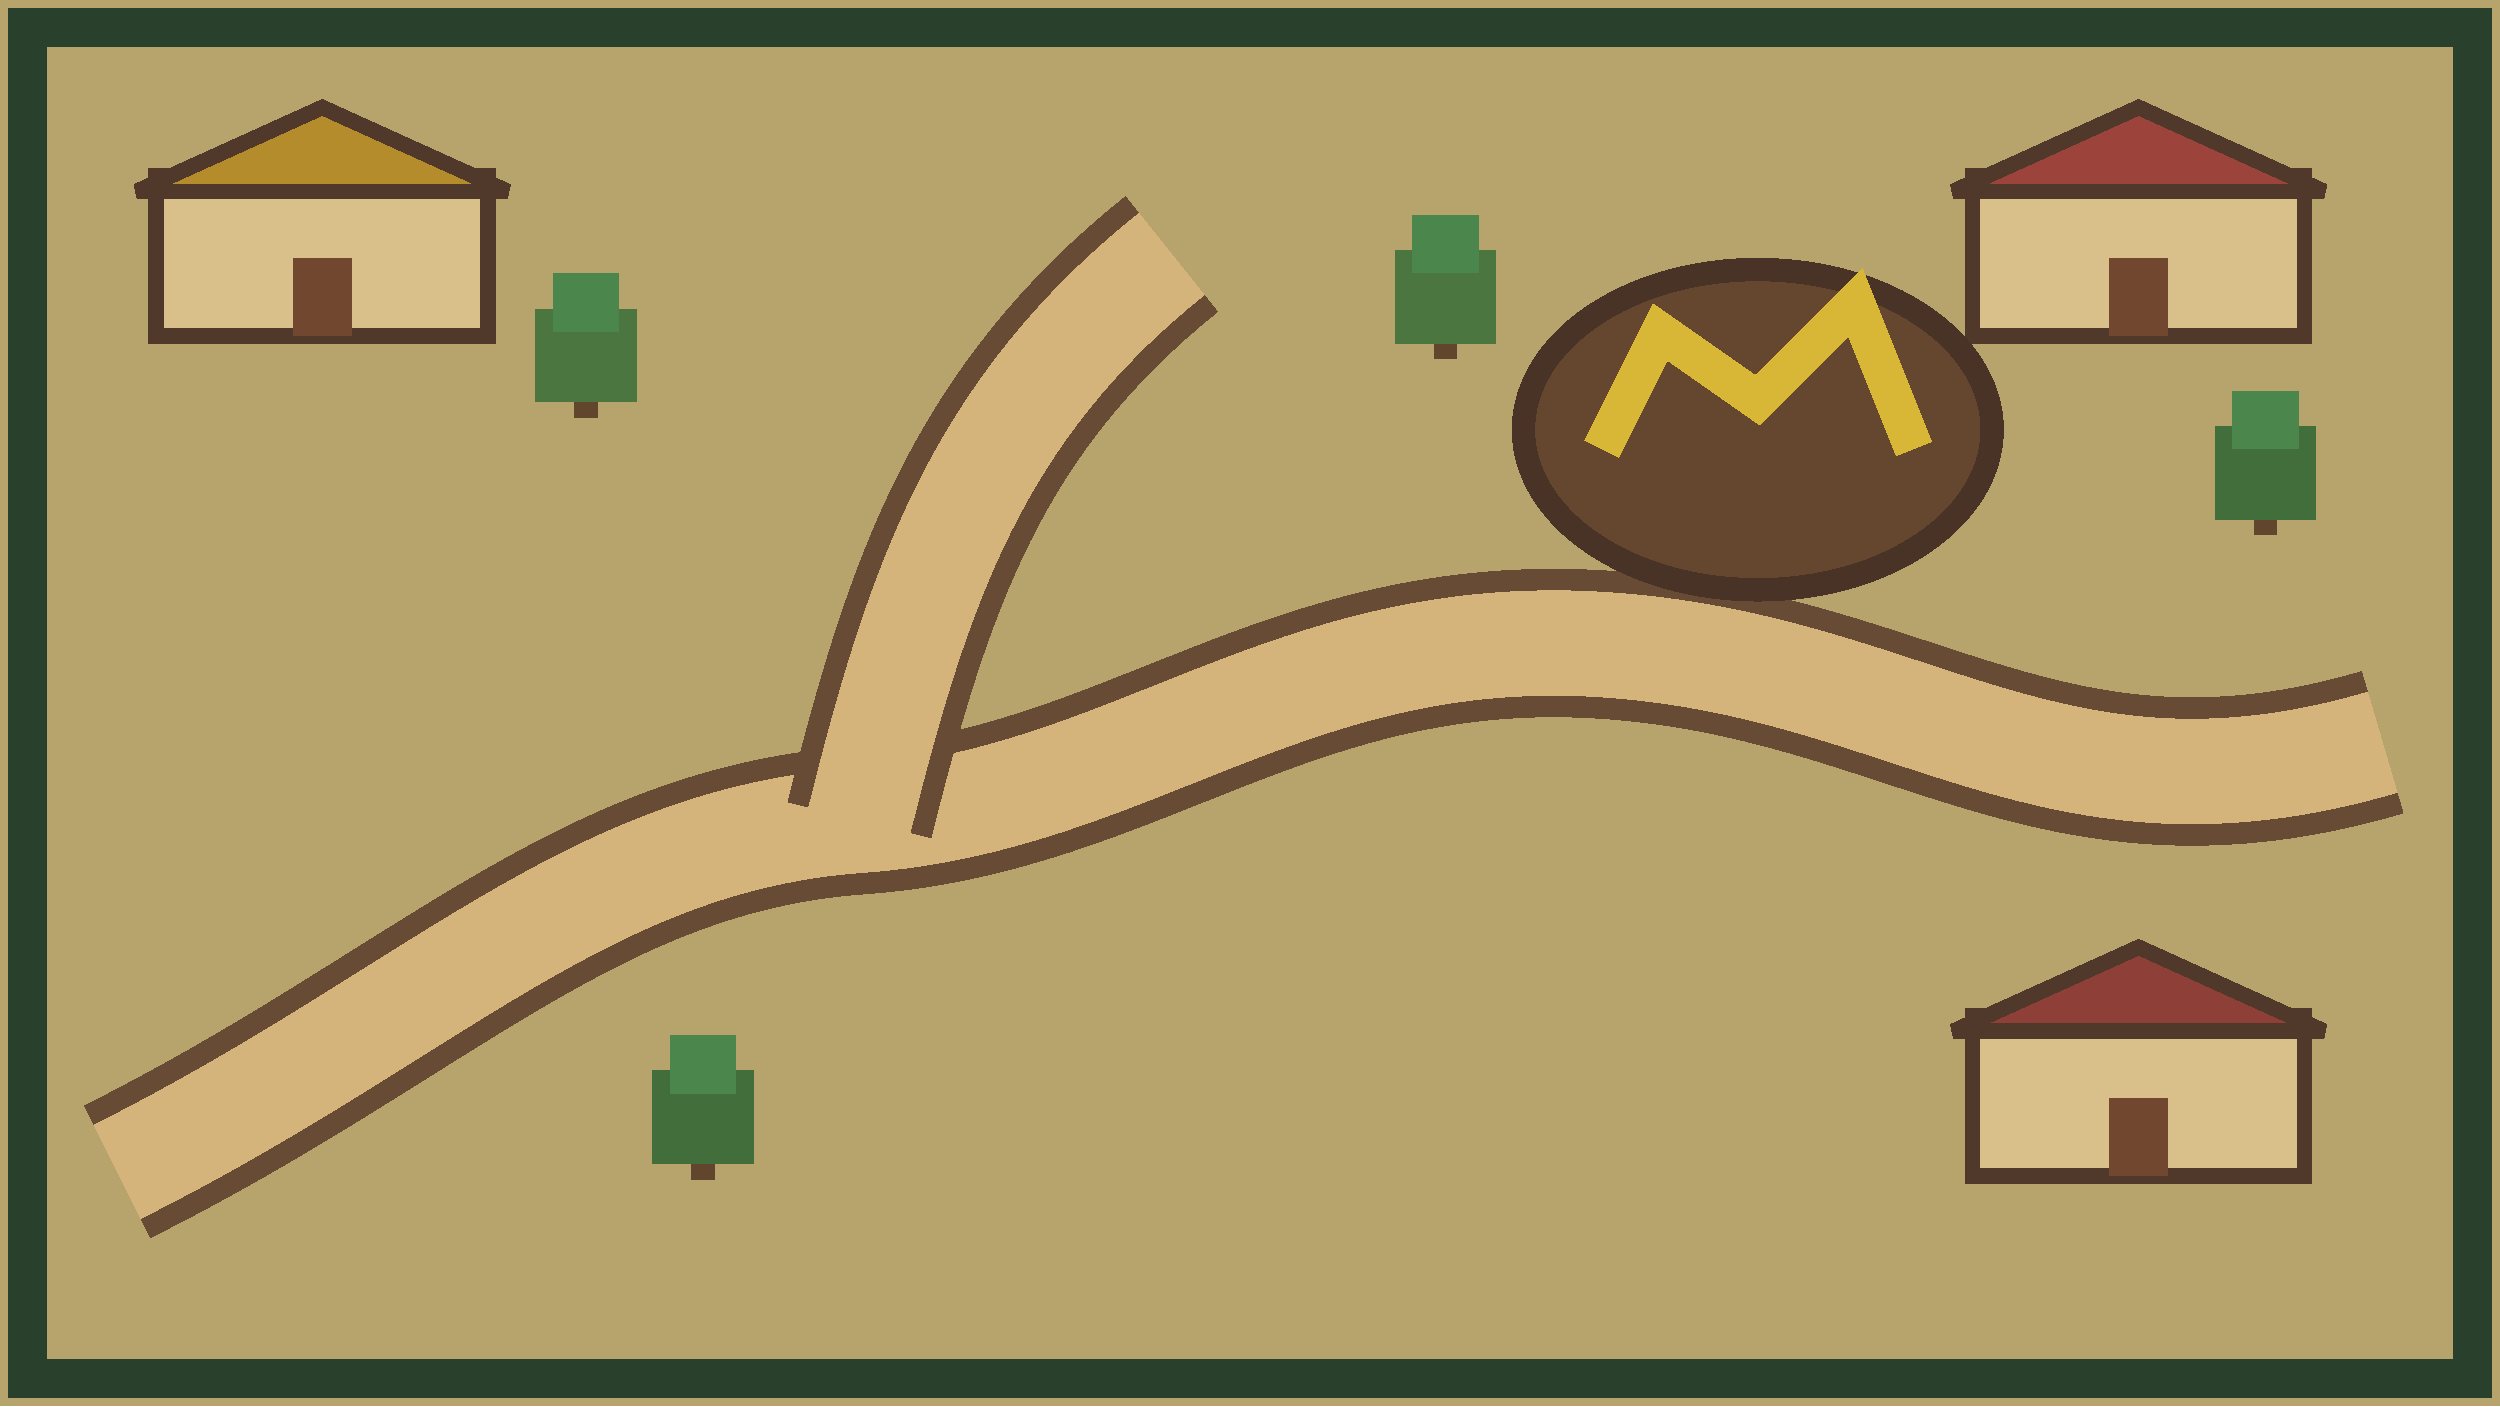
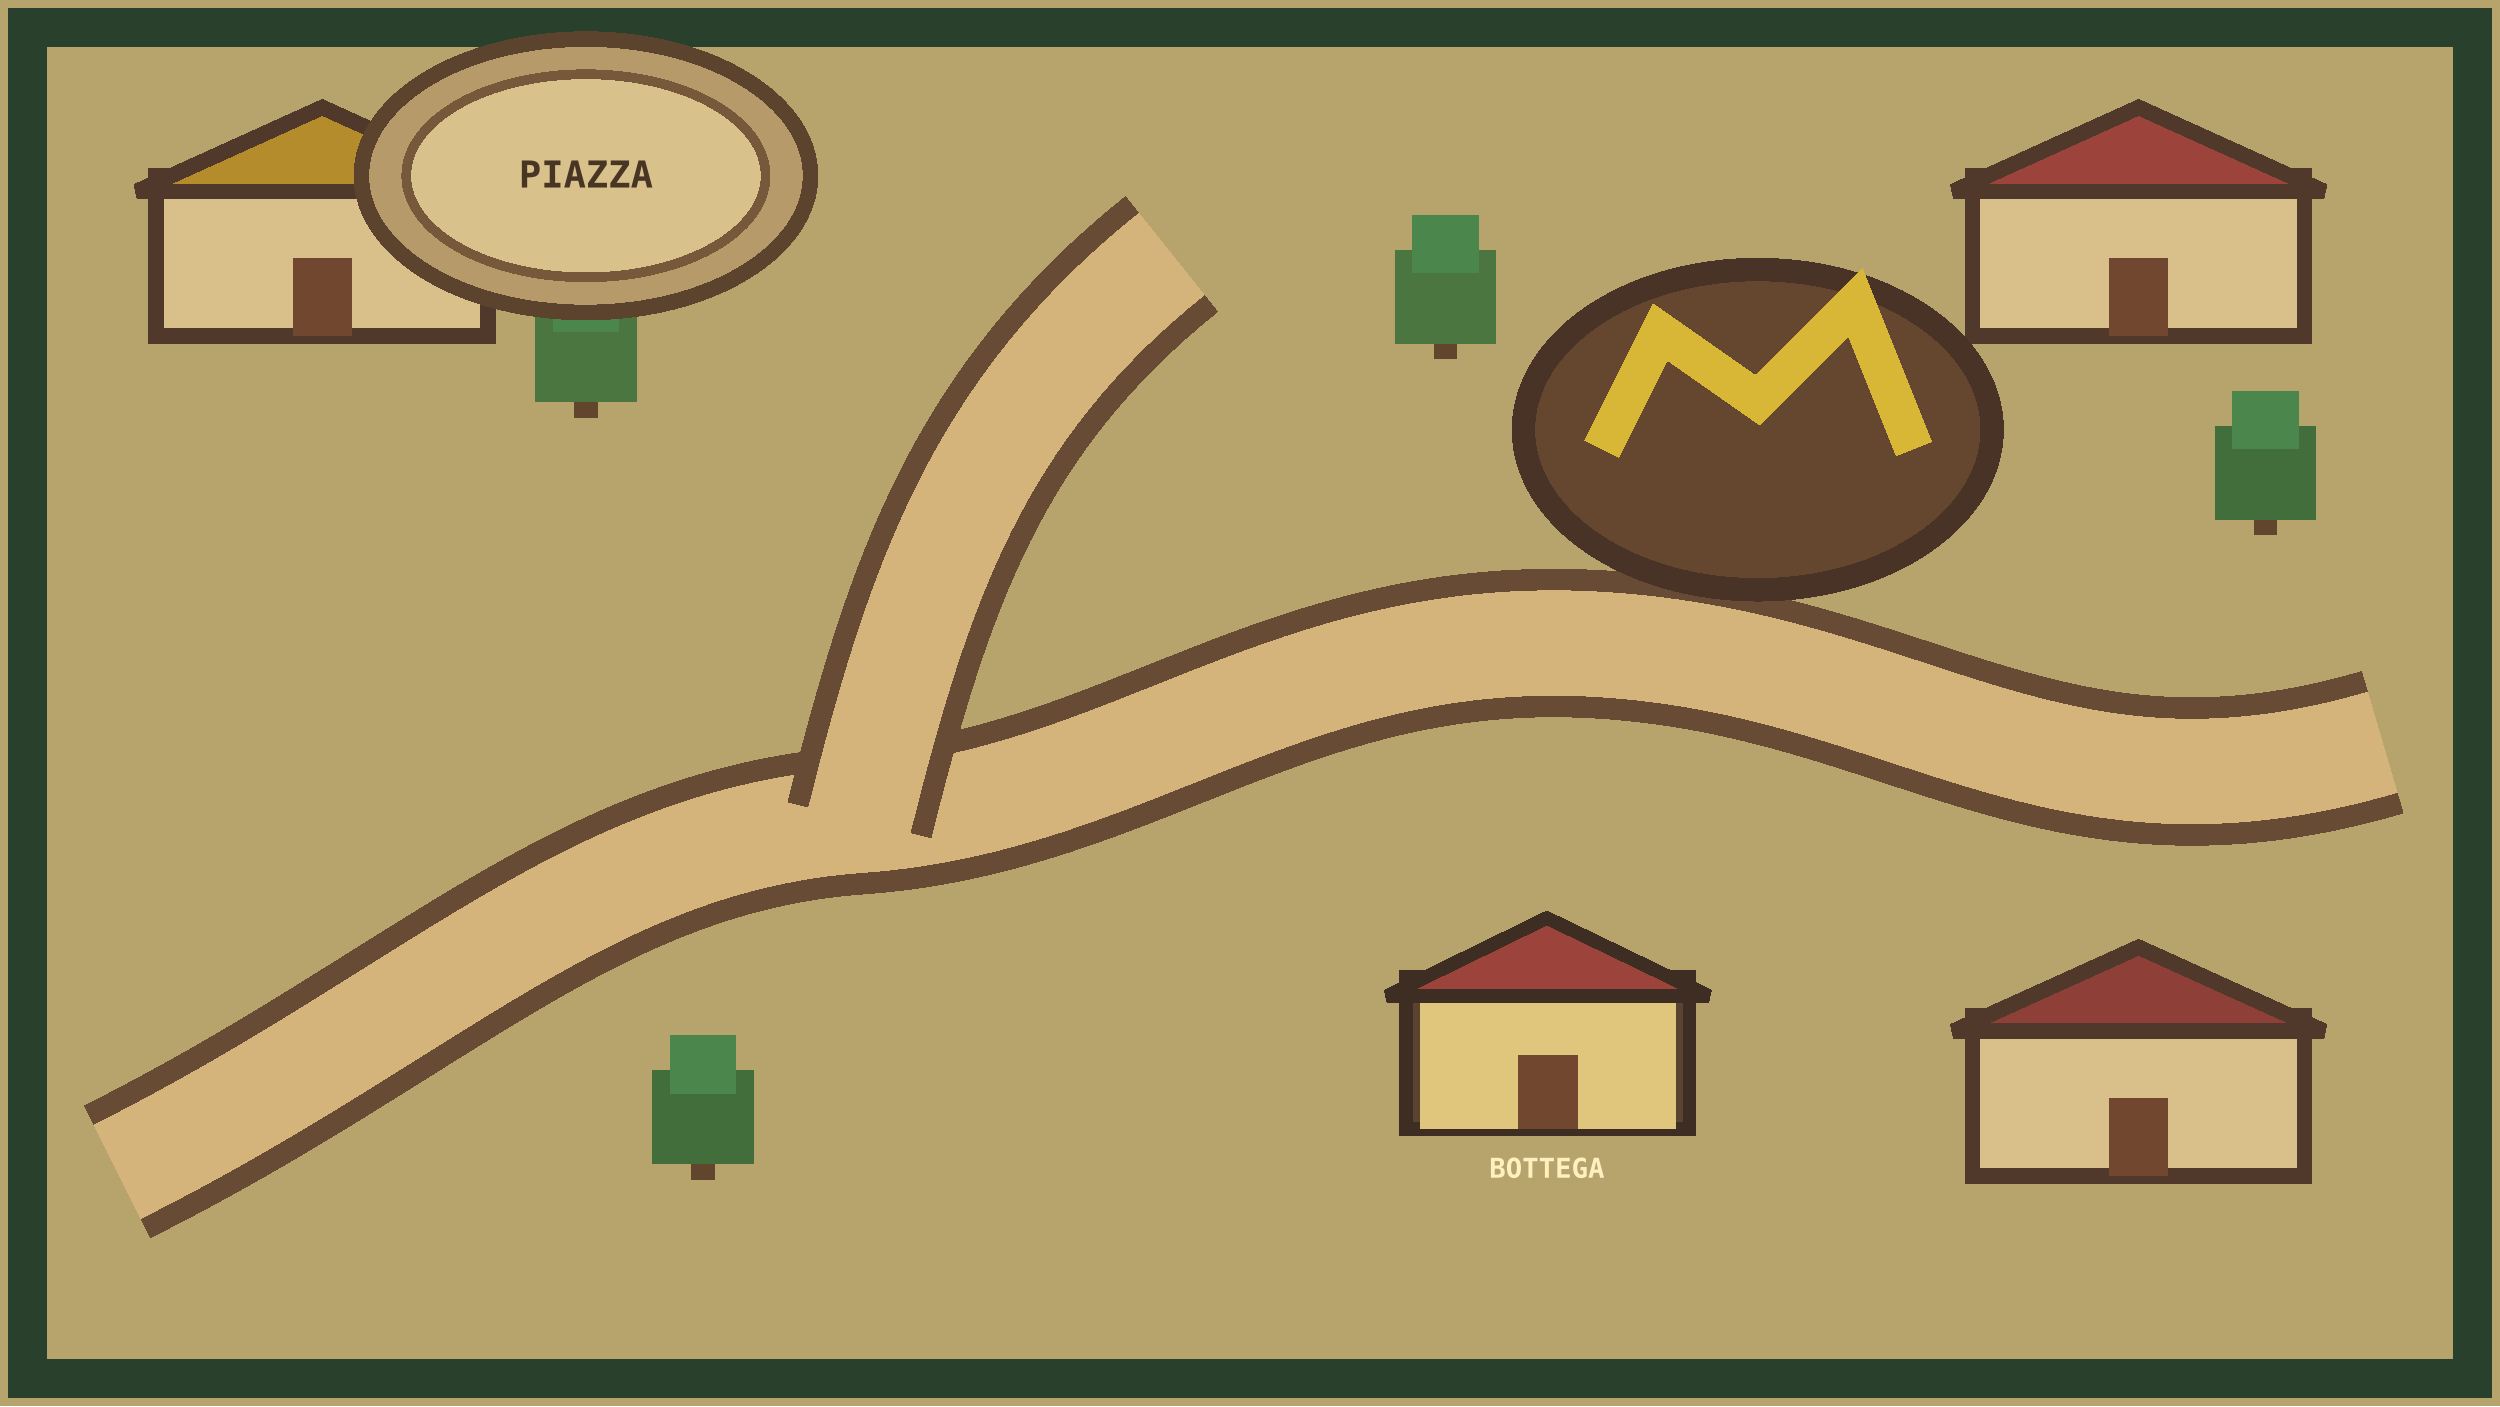
<svg xmlns="http://www.w3.org/2000/svg" width="1280" height="720" viewBox="0 0 1280 720" shape-rendering="crispEdges">
  <rect width="1280" height="720" fill="#b7a36c" />
  <rect x="14" y="14" width="1252" height="692" fill="none" stroke="#29412c" stroke-width="20" />
  <path d="M60 600C220 520 300 430 440 420S660 320 820 330S1050 430 1220 380" fill="none" stroke="#684b35" stroke-width="76" />
  <path d="M60 600C220 520 300 430 440 420S660 320 820 330S1050 430 1220 380" fill="none" stroke="#d4b47b" stroke-width="54" />
  <path d="M440 420C470 300 500 210 600 130" fill="none" stroke="#684b35" stroke-width="76" />
  <path d="M440 420C470 300 500 210 600 130" fill="none" stroke="#d4b47b" stroke-width="54" />
  <g>
    <rect x="80" y="90" width="170" height="82" fill="#d9c08a" stroke="#50392a" stroke-width="8" />
    <path d="M70 98L165 55L260 98Z" fill="#b58c2b" stroke="#50392a" stroke-width="8" />
    <rect x="150" y="132" width="30" height="40" fill="#71482f" />
  </g>
  <g>
    <rect x="1010" y="90" width="170" height="82" fill="#d9c08a" stroke="#50392a" stroke-width="8" />
    <path d="M1000 98L1095 55L1190 98Z" fill="#9c443b" stroke="#50392a" stroke-width="8" />
    <rect x="1080" y="132" width="30" height="40" fill="#71482f" />
  </g>
  <g>
    <rect x="1010" y="520" width="170" height="82" fill="#d9c08a" stroke="#50392a" stroke-width="8" />
    <path d="M1000 528L1095 485L1190 528Z" fill="#8e4038" stroke="#50392a" stroke-width="8" />
    <rect x="1080" y="562" width="30" height="40" fill="#71482f" />
  </g>
  <g transform="translate(300 180)">
    <rect x="-6" y="0" width="12" height="34" fill="#62452d" />
    <rect x="-26" y="-22" width="52" height="48" fill="#4b7640" />
    <rect x="-17" y="-40" width="34" height="30" fill="#4b874d" />
  </g>
  <g transform="translate(360 570)">
    <rect x="-6" y="0" width="12" height="34" fill="#62452d" />
    <rect x="-26" y="-22" width="52" height="48" fill="#426e3b" />
    <rect x="-17" y="-40" width="34" height="30" fill="#4b874d" />
  </g>
  <g transform="translate(740 150)">
    <rect x="-6" y="0" width="12" height="34" fill="#62452d" />
    <rect x="-26" y="-22" width="52" height="48" fill="#4b7640" />
    <rect x="-17" y="-40" width="34" height="30" fill="#4b874d" />
  </g>
  <g transform="translate(1160 240)">
    <rect x="-6" y="0" width="12" height="34" fill="#62452d" />
    <rect x="-26" y="-22" width="52" height="48" fill="#426e3b" />
    <rect x="-17" y="-40" width="34" height="30" fill="#4b874d" />
  </g>
  <g>
    <ellipse cx="900" cy="220" rx="120" ry="82" fill="#65462f" stroke="#493327" stroke-width="12" />
    <path d="M820 230L850 170L900 205L950 155L980 230" fill="none" stroke="#d7b735" stroke-width="20" />
  </g>
+   <g>
+     <ellipse cx="300" cy="90" rx="115" ry="70" fill="#b69a69" stroke="#5b432e" stroke-width="8" />
+     <ellipse cx="300" cy="90" rx="92" ry="52" fill="#d9c18c" stroke="#76583b" stroke-width="5" />
+     <text x="300" y="96" text-anchor="middle" font-family="monospace" font-size="19" font-weight="700" fill="#493524">PIAZZA</text>
+   </g>
+   <g>
+     <rect x="720" y="500" width="145" height="78" fill="#5b4331" stroke="#3e2d23" stroke-width="7" />
+     <rect x="727" y="508" width="131" height="70" fill="#e0c57d" />
+     <path d="M710 510L792 470L875 510Z" fill="#9c443b" stroke="#3e2d23" stroke-width="7" />
+     <rect x="777" y="540" width="31" height="38" fill="#71482f" />
+     <text x="792" y="603" text-anchor="middle" font-family="monospace" font-size="14" font-weight="700" fill="#fff0c0">BOTTEGA</text>
+   </g>
</svg>
